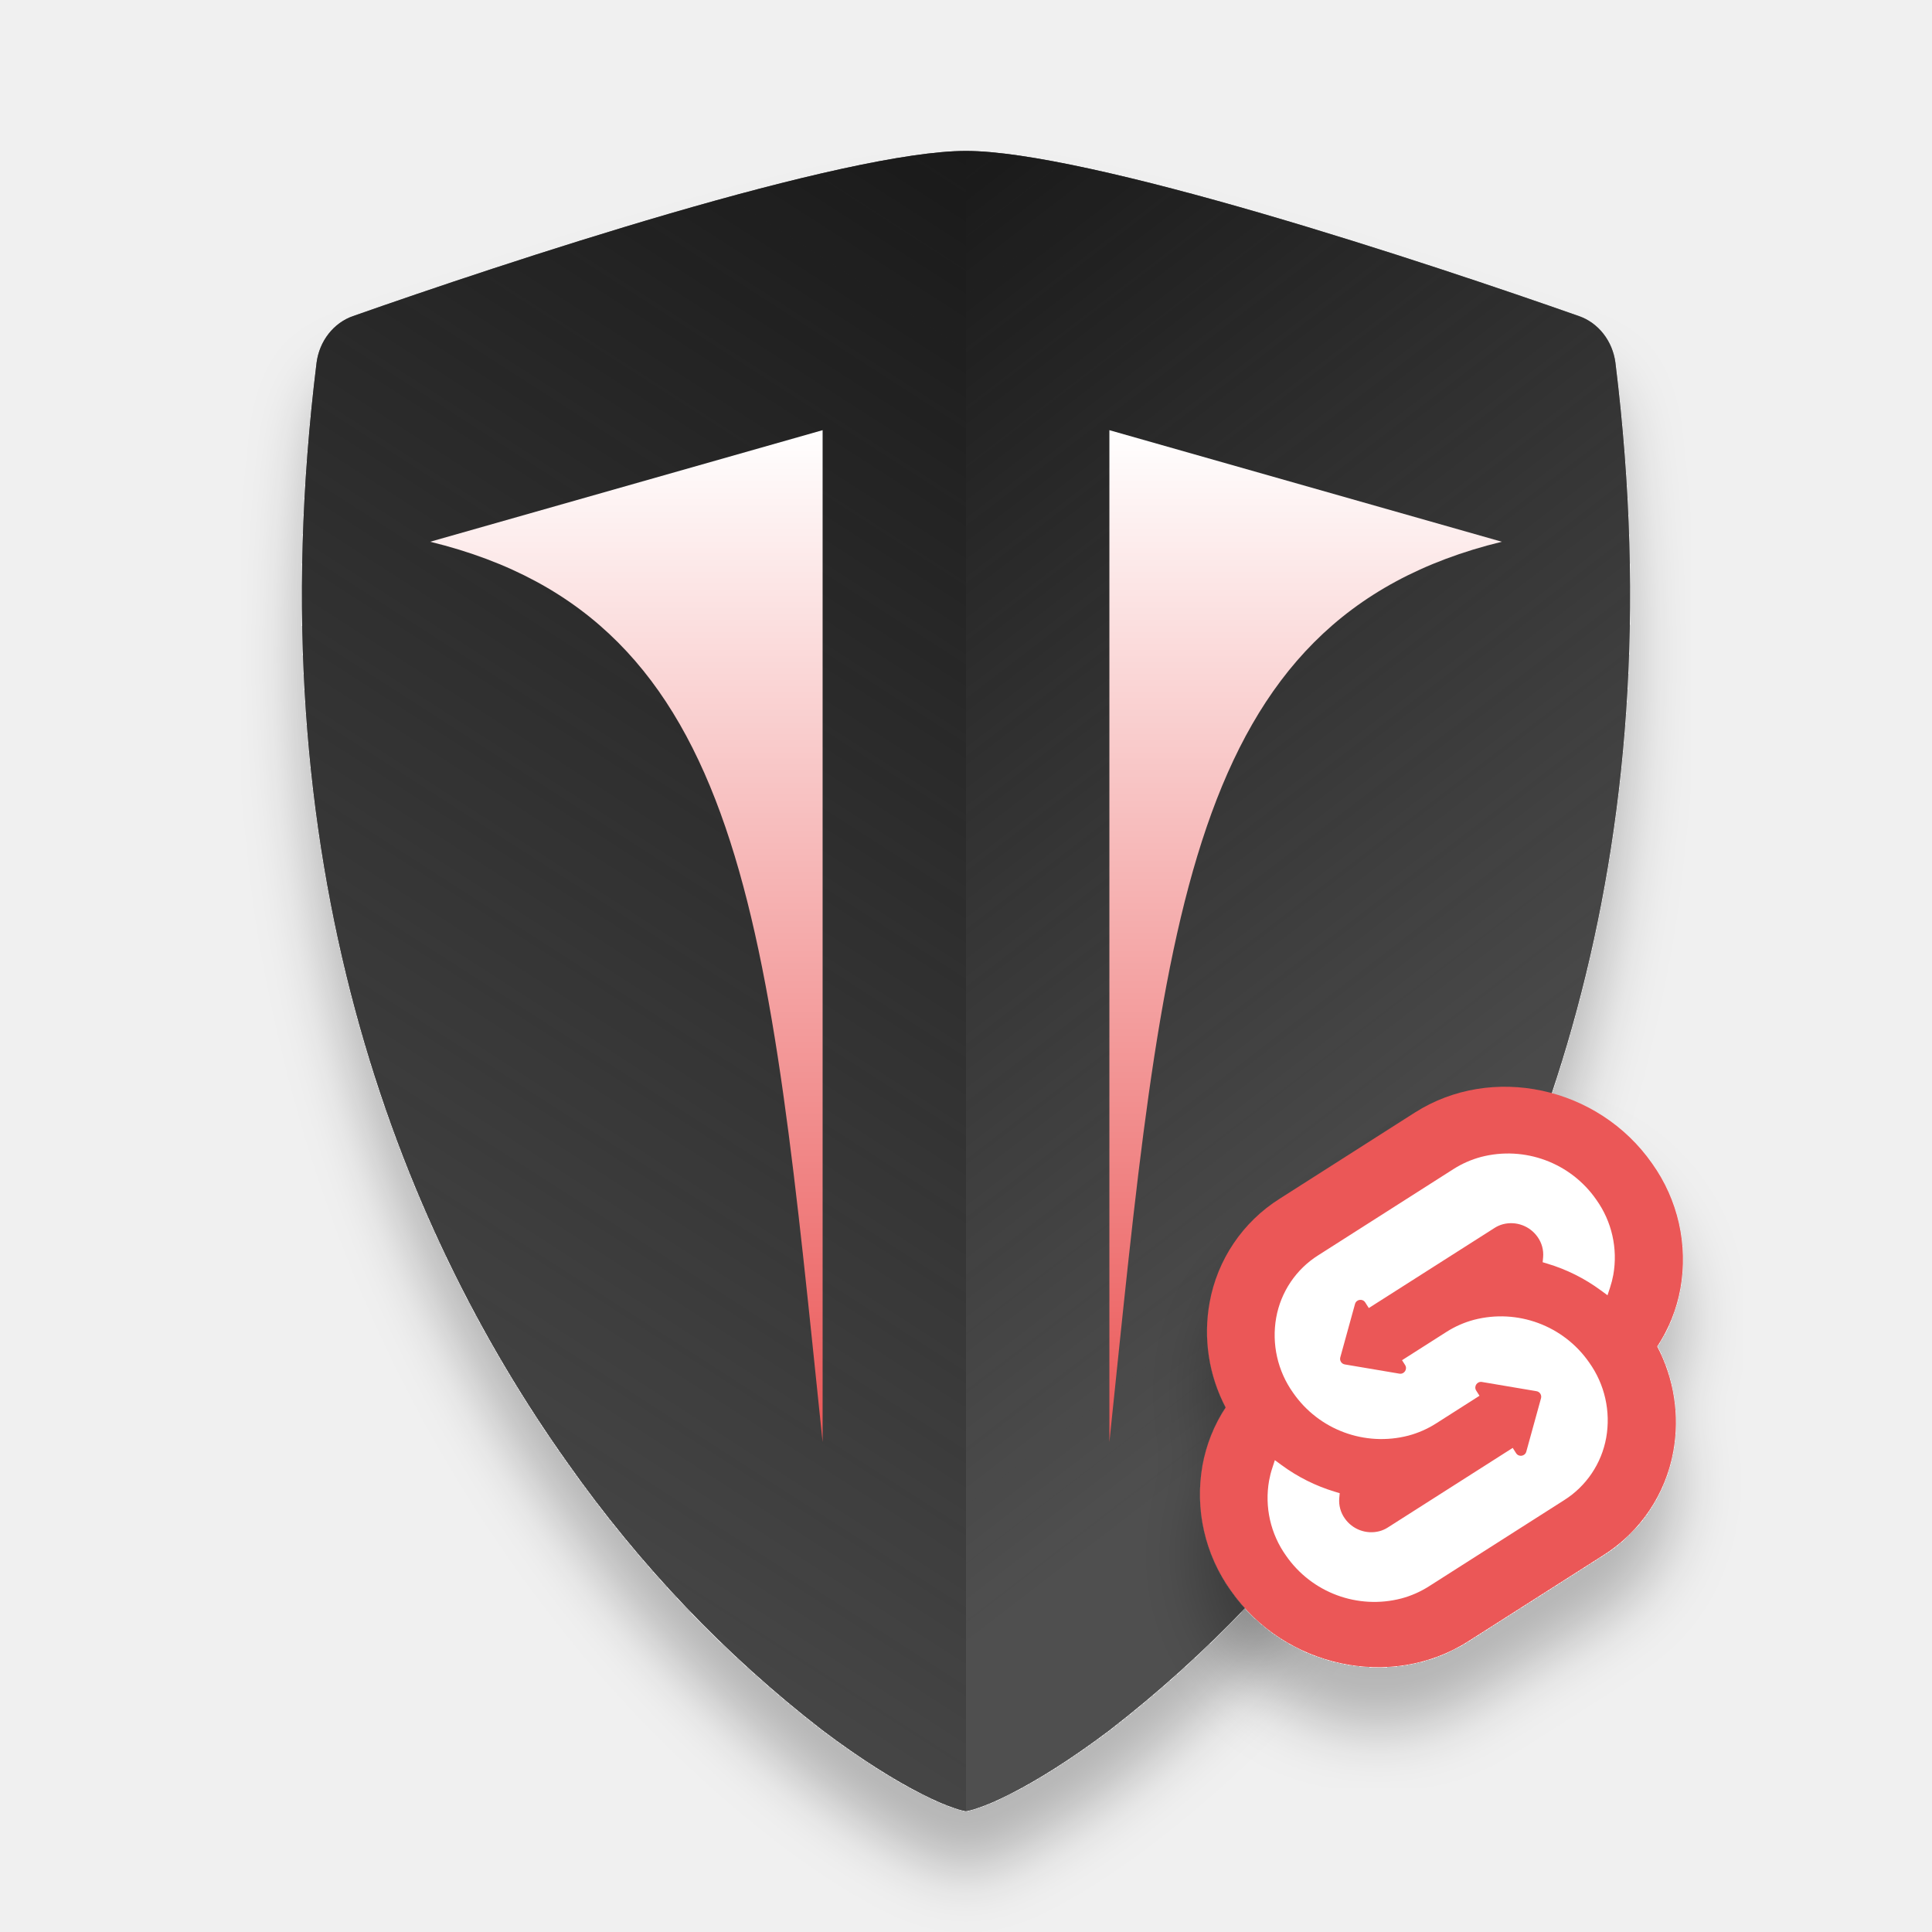
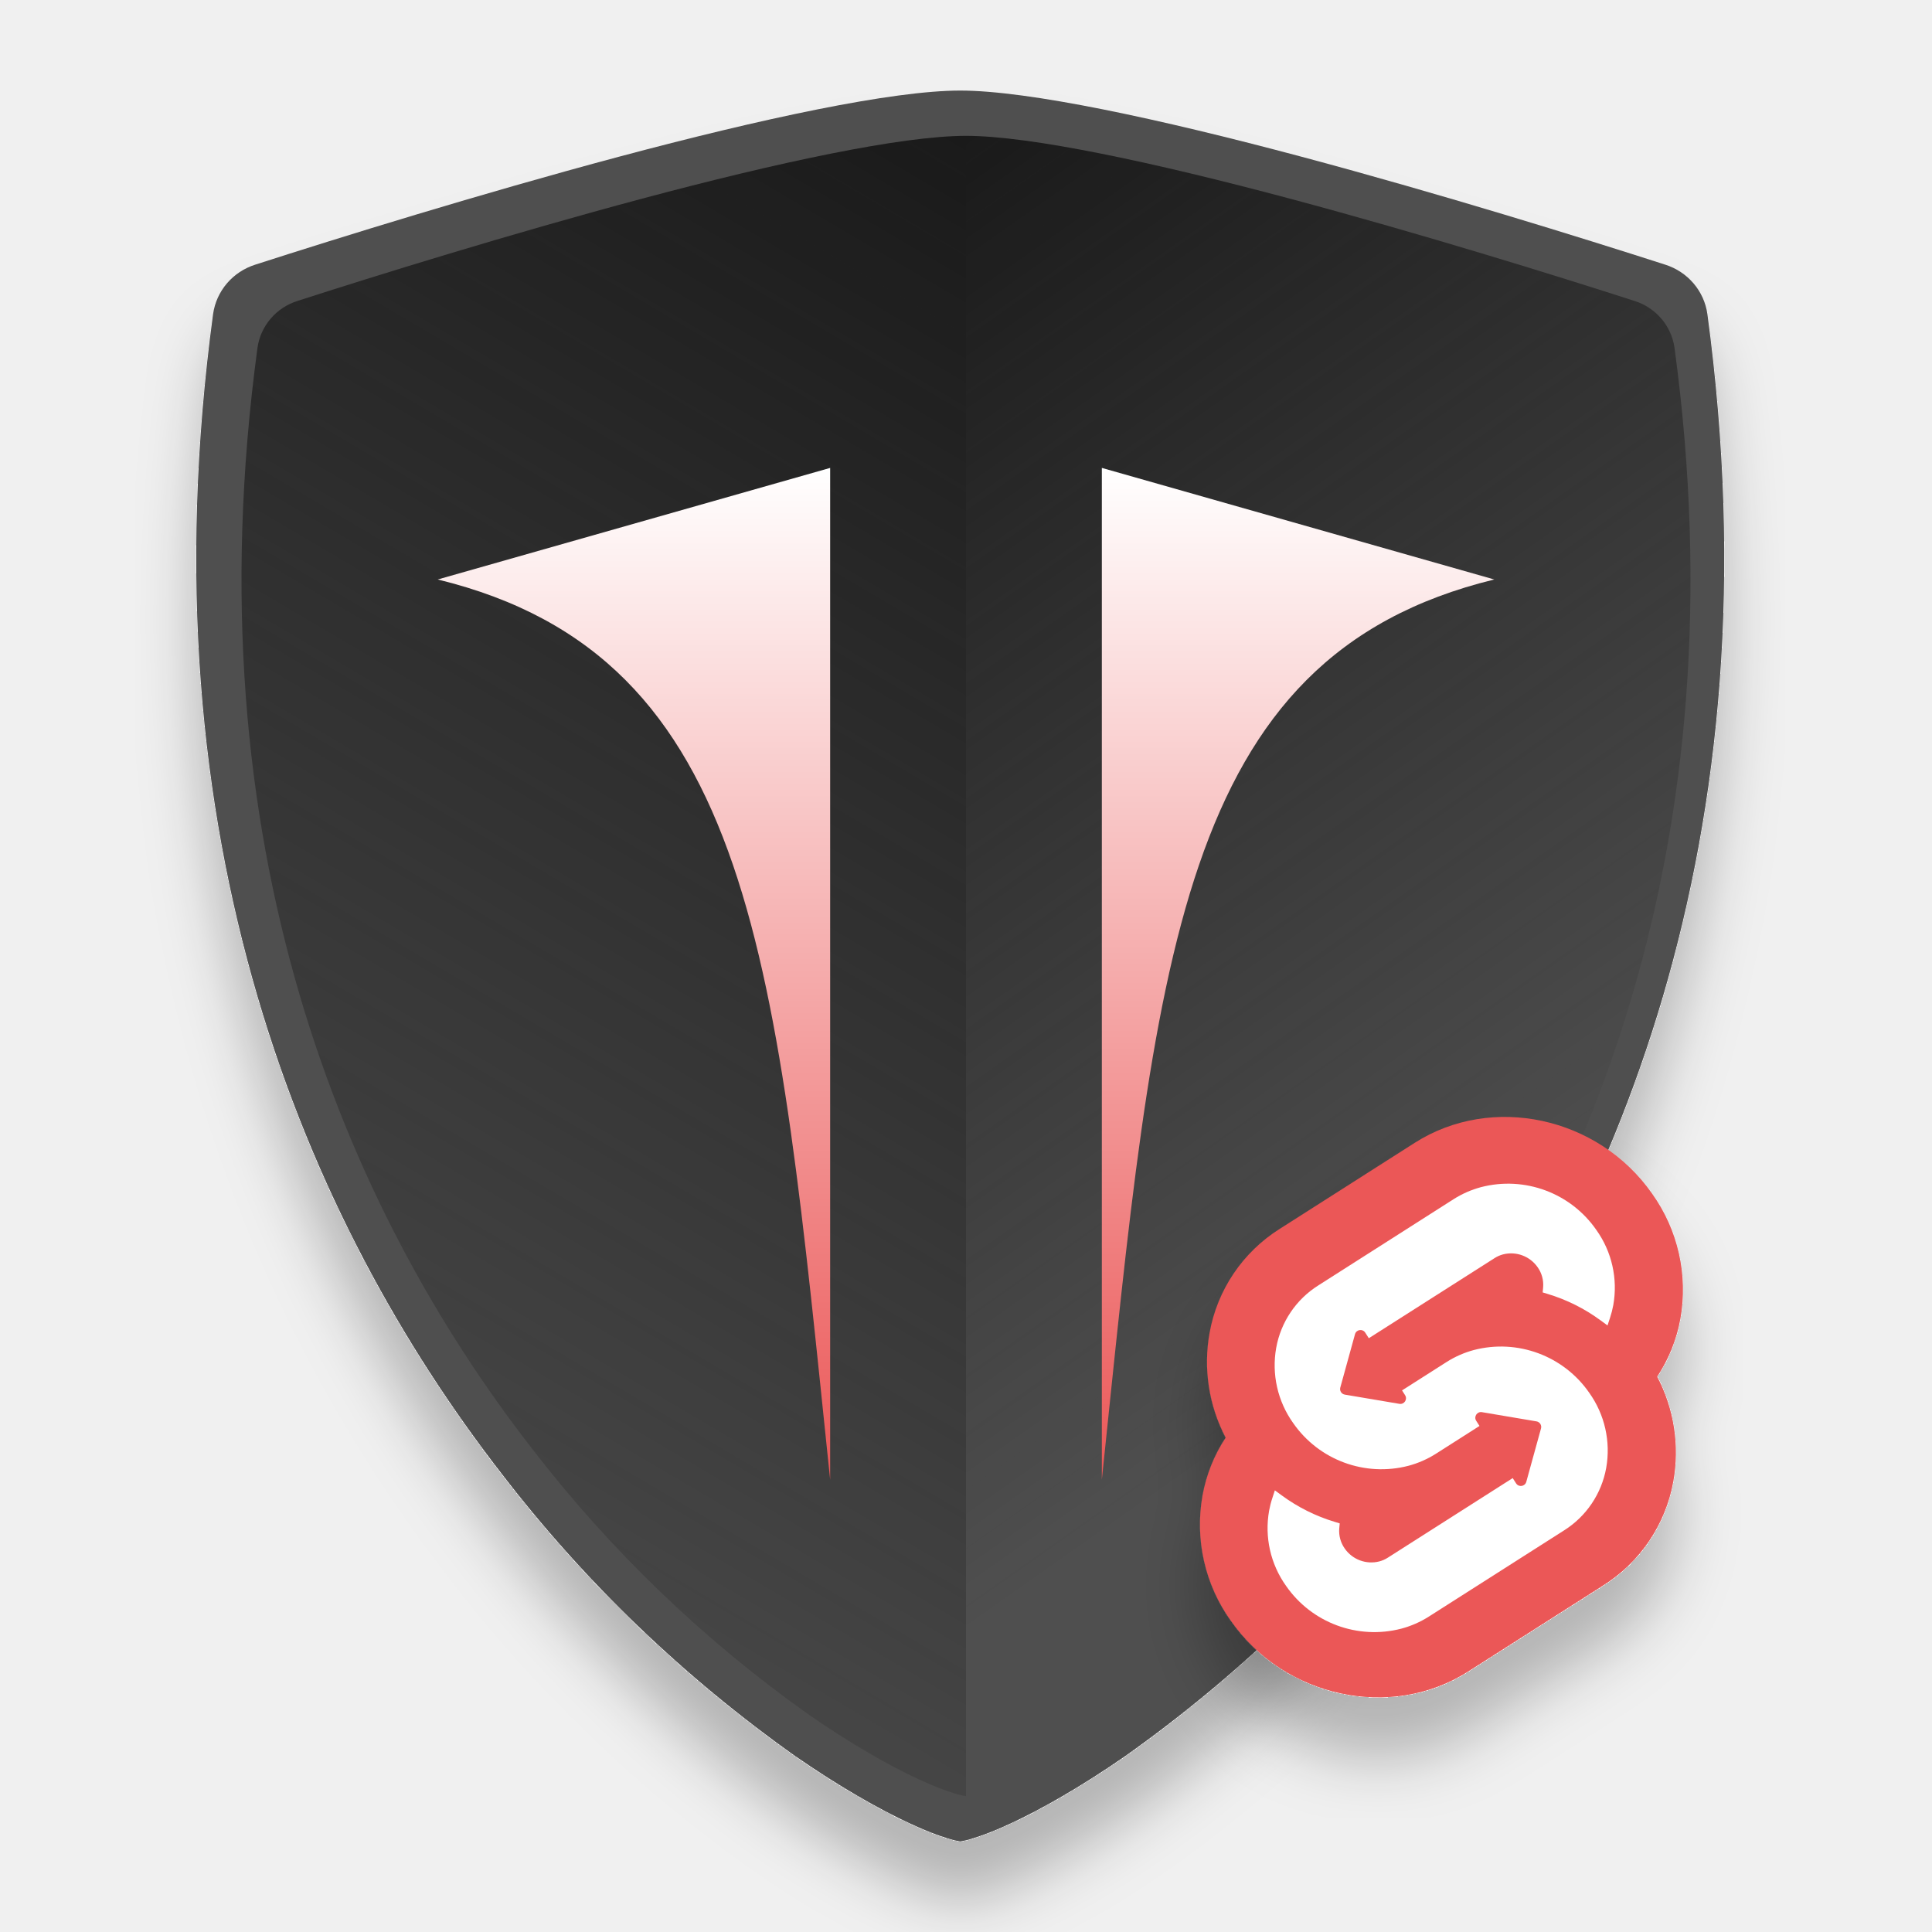
<svg xmlns="http://www.w3.org/2000/svg" width="128" height="128" viewBox="0 0 128 128" fill="none">
-   <g filter="url(#filter0_d_324_170)">
-     <path fill-rule="evenodd" clip-rule="evenodd" d="M64 120C63.749 119.956 63.502 119.89 63.262 119.802C62.7 119.619 61.977 119.318 61.091 118.866C59.318 117.969 57.051 116.565 54.496 114.637C48.075 109.672 42.383 103.701 37.609 96.923C26.333 81.08 16.881 57.011 20.972 24.034C21.064 23.326 21.341 22.66 21.769 22.113C22.197 21.566 22.761 21.159 23.394 20.94C28.201 19.25 36.316 16.497 44.343 14.157C52.54 11.769 60.079 10 64 10C67.921 10 75.46 11.769 83.657 14.157C91.684 16.497 99.799 19.25 104.606 20.94C105.24 21.159 105.803 21.566 106.231 22.113C106.659 22.66 106.936 23.326 107.028 24.034C111.119 57.011 101.667 81.08 90.391 96.923C85.617 103.701 79.925 109.672 73.504 114.637C70.949 116.565 68.682 117.969 66.909 118.866C66.023 119.318 65.3 119.619 64.738 119.802C64.498 119.89 64.251 119.956 64 120Z" fill="#4F4F4F" />
-   </g>
-   <path d="M64.738 119.802C64.498 119.89 64.251 119.956 64 120V10C67.921 10 75.46 11.769 83.657 14.157C91.684 16.497 99.799 19.25 104.606 20.94C105.24 21.159 105.803 21.566 106.231 22.113C106.659 22.66 106.936 23.326 107.028 24.034C111.119 57.011 101.667 81.08 90.391 96.923C85.617 103.701 79.925 109.672 73.504 114.637C70.949 116.565 68.682 117.969 66.909 118.866C66.023 119.318 65.3 119.619 64.738 119.802Z" fill="url(#paint0_linear_324_170)" />
-   <path d="M63.262 119.802C63.502 119.89 63.749 119.956 64 120V10C60.079 10 52.54 11.769 44.343 14.157C36.316 16.497 28.201 19.25 23.394 20.94C22.761 21.159 22.197 21.566 21.769 22.113C21.341 22.66 21.064 23.326 20.972 24.034C16.881 57.011 26.333 81.08 37.609 96.923C42.383 103.701 48.075 109.672 54.496 114.637C57.051 116.565 59.318 117.969 61.091 118.866C61.977 119.318 62.7 119.619 63.262 119.802Z" fill="url(#paint1_linear_324_170)" />
-   <path d="M99.5 35.892C78.446 41.026 77.067 61.272 73.5 95.539V28.5L99.5 35.892Z" fill="url(#paint2_linear_324_170)" />
-   <path d="M28.5 35.892C49.554 41.026 50.934 61.272 54.5 95.539V28.5L28.5 35.892Z" fill="url(#paint3_linear_324_170)" />
-   <g filter="url(#filter1_d_324_170)">
-     <path fill-rule="evenodd" clip-rule="evenodd" d="M109.46 77.088C105.889 71.977 98.836 70.462 93.737 73.711L84.781 79.419C82.335 80.959 80.65 83.457 80.139 86.302C79.712 88.671 80.087 91.116 81.206 93.249C80.439 94.411 79.917 95.718 79.669 97.088C79.154 99.988 79.828 102.973 81.54 105.369C85.111 110.481 92.164 111.995 97.263 108.746L106.219 103.038C108.665 101.499 110.35 99.001 110.861 96.156C111.288 93.786 110.913 91.341 109.794 89.209C110.561 88.046 111.084 86.74 111.331 85.369C111.847 82.469 111.172 79.485 109.46 77.088Z" fill="#EB5757" />
-     <path d="M92.844 105.902C89.956 106.653 86.907 105.523 85.206 103.071C84.176 101.63 83.771 99.834 84.081 98.09C84.133 97.807 84.204 97.527 84.295 97.254L84.463 96.739L84.922 97.076C85.982 97.855 87.168 98.447 88.427 98.827L88.76 98.928L88.729 99.261C88.689 99.733 88.817 100.205 89.091 100.593C89.602 101.331 90.52 101.672 91.39 101.446C91.585 101.394 91.77 101.313 91.94 101.204L100.221 95.927L100.444 96.276C100.618 96.55 101.035 96.488 101.121 96.174L102.096 92.639C102.155 92.425 102.016 92.207 101.797 92.17L98.181 91.559C97.861 91.505 97.628 91.856 97.802 92.13L98.021 92.473L95.133 94.314C94.571 94.671 93.957 94.94 93.314 95.112C90.426 95.863 87.377 94.733 85.676 92.281C84.646 90.84 84.241 89.044 84.551 87.3C84.858 85.589 85.871 84.086 87.343 83.161L96.301 77.451C96.864 77.093 97.478 76.824 98.122 76.651C101.009 75.901 104.059 77.031 105.759 79.483C106.789 80.924 107.195 82.72 106.885 84.464C106.833 84.747 106.761 85.027 106.671 85.3L106.502 85.815L106.043 85.478C104.983 84.699 103.798 84.106 102.539 83.727L102.206 83.626L102.236 83.293C102.277 82.82 102.149 82.349 101.875 81.961C101.363 81.223 100.445 80.882 99.575 81.108C99.381 81.16 99.195 81.241 99.025 81.35L90.687 86.661L90.451 86.291C90.276 86.017 89.86 86.079 89.773 86.393L88.798 89.928C88.739 90.142 88.878 90.36 89.097 90.397L92.713 91.008C93.034 91.062 93.267 90.711 93.092 90.437L92.889 90.117L95.833 88.241C96.394 87.883 97.008 87.613 97.652 87.441C100.539 86.691 103.589 87.821 105.289 90.272C106.319 91.714 106.725 93.51 106.415 95.254C106.107 96.965 105.094 98.468 103.622 99.394L94.664 105.103C94.102 105.461 93.488 105.73 92.844 105.902H92.844Z" fill="white" />
+   <g clip-path="url(#clip0_1_66)">
+     <g filter="url(#filter0_d_1_66)">
+       <path fill-rule="evenodd" clip-rule="evenodd" d="M63.618 122C63.33 121.954 63.045 121.884 62.769 121.791C62.123 121.598 61.291 121.281 60.271 120.804C58.232 119.858 55.624 118.378 52.685 116.345C45.298 111.108 38.749 104.811 33.257 97.664C20.285 80.957 9.412 55.576 14.118 20.799C14.225 20.052 14.542 19.351 15.035 18.773C15.528 18.197 16.176 17.768 16.904 17.536C22.434 15.755 31.77 12.852 41.005 10.384C50.434 7.866 59.107 6 63.618 6C68.129 6 76.802 7.866 86.232 10.384C95.466 12.852 104.802 15.755 110.332 17.536C111.061 17.768 111.708 18.197 112.201 18.773C112.694 19.351 113.012 20.052 113.118 20.799C117.825 55.576 106.951 80.957 93.979 97.664C88.487 104.811 81.938 111.108 74.551 116.345C71.612 118.378 69.004 119.858 66.965 120.804C65.946 121.281 65.113 121.598 64.468 121.791C64.191 121.884 63.907 121.954 63.618 122Z" fill="#4F4F4F" />
+     </g>
+     <path d="M64.806 118.802C64.543 118.89 64.274 118.956 64 119V9C68.278 9 76.502 10.769 85.444 13.157C94.2 15.497 103.053 18.25 108.298 19.94C108.989 20.159 109.603 20.566 110.07 21.113C110.537 21.66 110.839 22.326 110.94 23.034C115.403 56.011 105.092 80.08 92.791 95.923C87.582 102.701 81.373 108.672 74.368 113.637C71.58 115.565 69.107 116.969 67.174 117.866C66.207 118.318 65.418 118.619 64.806 118.802Z" fill="url(#paint0_linear_1_66)" />
+     <path d="M63.194 118.802C63.457 118.89 63.726 118.956 64 119V9C59.722 9 51.498 10.769 42.556 13.157C33.8 15.497 24.947 18.25 19.702 19.94C19.011 20.159 18.397 20.566 17.93 21.113C17.463 21.66 17.161 22.326 17.06 23.034C12.597 56.011 22.909 80.08 35.209 95.923C40.417 102.701 46.627 108.672 53.633 113.637C56.42 115.565 58.893 116.969 60.826 117.866C61.793 118.318 62.582 118.619 63.194 118.802Z" fill="url(#paint1_linear_1_66)" />
+     <path d="M99 38.392C77.946 43.526 76.567 63.772 73 98.039V31L99 38.392Z" fill="url(#paint2_linear_1_66)" />
+     <path d="M29 38.392C50.054 43.526 51.434 63.772 55 98.039V31L29 38.392Z" fill="url(#paint3_linear_1_66)" />
+     <g filter="url(#filter1_d_1_66)">
+       <path fill-rule="evenodd" clip-rule="evenodd" d="M109.46 79.088C105.889 73.977 98.836 72.462 93.737 75.711L84.781 81.419C82.335 82.959 80.65 85.457 80.139 88.302C79.712 90.671 80.087 93.116 81.206 95.249C80.439 96.411 79.917 97.718 79.669 99.088C79.154 101.988 79.828 104.973 81.54 107.369C85.111 112.481 92.164 113.995 97.263 110.746L106.219 105.038C108.665 103.499 110.35 101.001 110.861 98.156C111.288 95.786 110.913 93.341 109.794 91.209C110.561 90.046 111.084 88.74 111.331 87.369C111.847 84.469 111.172 81.485 109.46 79.088Z" fill="#EB5757" />
+       <path d="M92.844 107.902C89.956 108.653 86.907 107.523 85.206 105.071C84.176 103.63 83.771 101.834 84.081 100.09C84.133 99.807 84.204 99.527 84.295 99.254L84.463 98.739L84.922 99.076C85.982 99.855 87.168 100.447 88.427 100.827L88.76 100.928L88.729 101.261C88.689 101.733 88.817 102.205 89.091 102.593C89.602 103.331 90.52 103.672 91.39 103.446C91.585 103.394 91.77 103.313 91.94 103.204L100.221 97.927L100.444 98.276C100.618 98.55 101.035 98.488 101.121 98.174L102.096 94.639C102.155 94.425 102.016 94.207 101.797 94.17L98.181 93.559C97.861 93.505 97.628 93.856 97.802 94.13L98.021 94.473L95.133 96.314C94.571 96.671 93.957 96.94 93.314 97.112C90.426 97.863 87.377 96.733 85.676 94.281C84.646 92.84 84.241 91.044 84.551 89.3C84.858 87.589 85.871 86.086 87.343 85.161L96.301 79.451C96.864 79.093 97.478 78.824 98.122 78.651C101.009 77.901 104.059 79.031 105.759 81.483C106.789 82.924 107.195 84.72 106.885 86.464C106.833 86.747 106.761 87.027 106.671 87.3L106.502 87.815L106.043 87.478C104.983 86.699 103.798 86.106 102.539 85.727L102.206 85.626L102.236 85.293C102.277 84.82 102.149 84.349 101.875 83.961C101.363 83.223 100.445 82.882 99.575 83.108C99.381 83.16 99.195 83.241 99.025 83.35L90.687 88.661L90.451 88.291C90.276 88.017 89.86 88.079 89.773 88.393L88.798 91.928C88.739 92.142 88.878 92.36 89.097 92.397L92.713 93.008C93.034 93.062 93.267 92.711 93.092 92.437L92.889 92.117L95.833 90.241C96.394 89.883 97.008 89.613 97.652 89.441C100.539 88.691 103.589 89.821 105.289 92.272C106.319 93.714 106.725 95.51 106.415 97.254C106.107 98.965 105.094 100.468 103.622 101.394L94.664 107.103C94.102 107.461 93.488 107.73 92.844 107.902H92.844Z" fill="white" />
+     </g>
  </g>
  <defs>
-     <filter id="filter0_d_324_170" x="16" y="10" width="96" height="118" filterUnits="userSpaceOnUse" color-interpolation-filters="sRGB">
+     <filter id="filter0_d_1_66" x="9" y="6" width="109.236" height="124" filterUnits="userSpaceOnUse" color-interpolation-filters="sRGB">
      <feFlood flood-opacity="0" result="BackgroundImageFix" />
      <feColorMatrix in="SourceAlpha" type="matrix" values="0 0 0 0 0 0 0 0 0 0 0 0 0 0 0 0 0 0 127 0" result="hardAlpha" />
      <feOffset dy="4" />
      <feGaussianBlur stdDeviation="2" />
      <feComposite in2="hardAlpha" operator="out" />
      <feColorMatrix type="matrix" values="0 0 0 0 0 0 0 0 0 0 0 0 0 0 0 0 0 0 0.25 0" />
-       <feBlend mode="normal" in2="BackgroundImageFix" result="effect1_dropShadow_324_170" />
-       <feBlend mode="normal" in="SourceGraphic" in2="effect1_dropShadow_324_170" result="shape" />
+       <feBlend mode="normal" in2="BackgroundImageFix" result="effect1_dropShadow_1_66" />
+       <feBlend mode="normal" in="SourceGraphic" in2="effect1_dropShadow_1_66" result="shape" />
    </filter>
-     <filter id="filter1_d_324_170" x="75.5" y="72" width="40" height="46.457" filterUnits="userSpaceOnUse" color-interpolation-filters="sRGB">
+     <filter id="filter1_d_1_66" x="75.5" y="74" width="40" height="46.458" filterUnits="userSpaceOnUse" color-interpolation-filters="sRGB">
      <feFlood flood-opacity="0" result="BackgroundImageFix" />
      <feColorMatrix in="SourceAlpha" type="matrix" values="0 0 0 0 0 0 0 0 0 0 0 0 0 0 0 0 0 0 127 0" result="hardAlpha" />
      <feOffset dy="4" />
      <feGaussianBlur stdDeviation="2" />
      <feComposite in2="hardAlpha" operator="out" />
      <feColorMatrix type="matrix" values="0 0 0 0 0 0 0 0 0 0 0 0 0 0 0 0 0 0 0.25 0" />
-       <feBlend mode="normal" in2="BackgroundImageFix" result="effect1_dropShadow_324_170" />
-       <feBlend mode="normal" in="SourceGraphic" in2="effect1_dropShadow_324_170" result="shape" />
+       <feBlend mode="normal" in2="BackgroundImageFix" result="effect1_dropShadow_1_66" />
+       <feBlend mode="normal" in="SourceGraphic" in2="effect1_dropShadow_1_66" result="shape" />
    </filter>
-     <linearGradient id="paint0_linear_324_170" x1="64.295" y1="9.786" x2="112.249" y2="72.216" gradientUnits="userSpaceOnUse">
+     <linearGradient id="paint0_linear_1_66" x1="64.322" y1="8.786" x2="111.049" y2="75.149" gradientUnits="userSpaceOnUse">
      <stop stop-color="#1A1A1A" />
      <stop offset="1" stop-color="#1A1A1A" stop-opacity="0" />
    </linearGradient>
-     <linearGradient id="paint1_linear_324_170" x1="63.715" y1="10" x2="2.13" y2="105.745" gradientUnits="userSpaceOnUse">
+     <linearGradient id="paint1_linear_1_66" x1="63.689" y1="9" x2="4.468" y2="109.439" gradientUnits="userSpaceOnUse">
      <stop stop-color="#1A1A1A" />
      <stop offset="1" stop-color="#1A1A1A" stop-opacity="0" />
    </linearGradient>
-     <linearGradient id="paint2_linear_324_170" x1="86.5" y1="28.5" x2="86.5" y2="95.539" gradientUnits="userSpaceOnUse">
+     <linearGradient id="paint2_linear_1_66" x1="86" y1="31" x2="86" y2="98.039" gradientUnits="userSpaceOnUse">
      <stop stop-color="white" />
      <stop offset="1" stop-color="#EB5757" />
    </linearGradient>
-     <linearGradient id="paint3_linear_324_170" x1="41.5" y1="28.5" x2="41.5" y2="95.539" gradientUnits="userSpaceOnUse">
+     <linearGradient id="paint3_linear_1_66" x1="42" y1="31" x2="42" y2="98.039" gradientUnits="userSpaceOnUse">
      <stop stop-color="white" />
      <stop offset="1" stop-color="#EB5757" />
    </linearGradient>
+     <clipPath id="clip0_1_66">
+       <rect width="128" height="128" rx="20" fill="white" />
+     </clipPath>
  </defs>
</svg>
